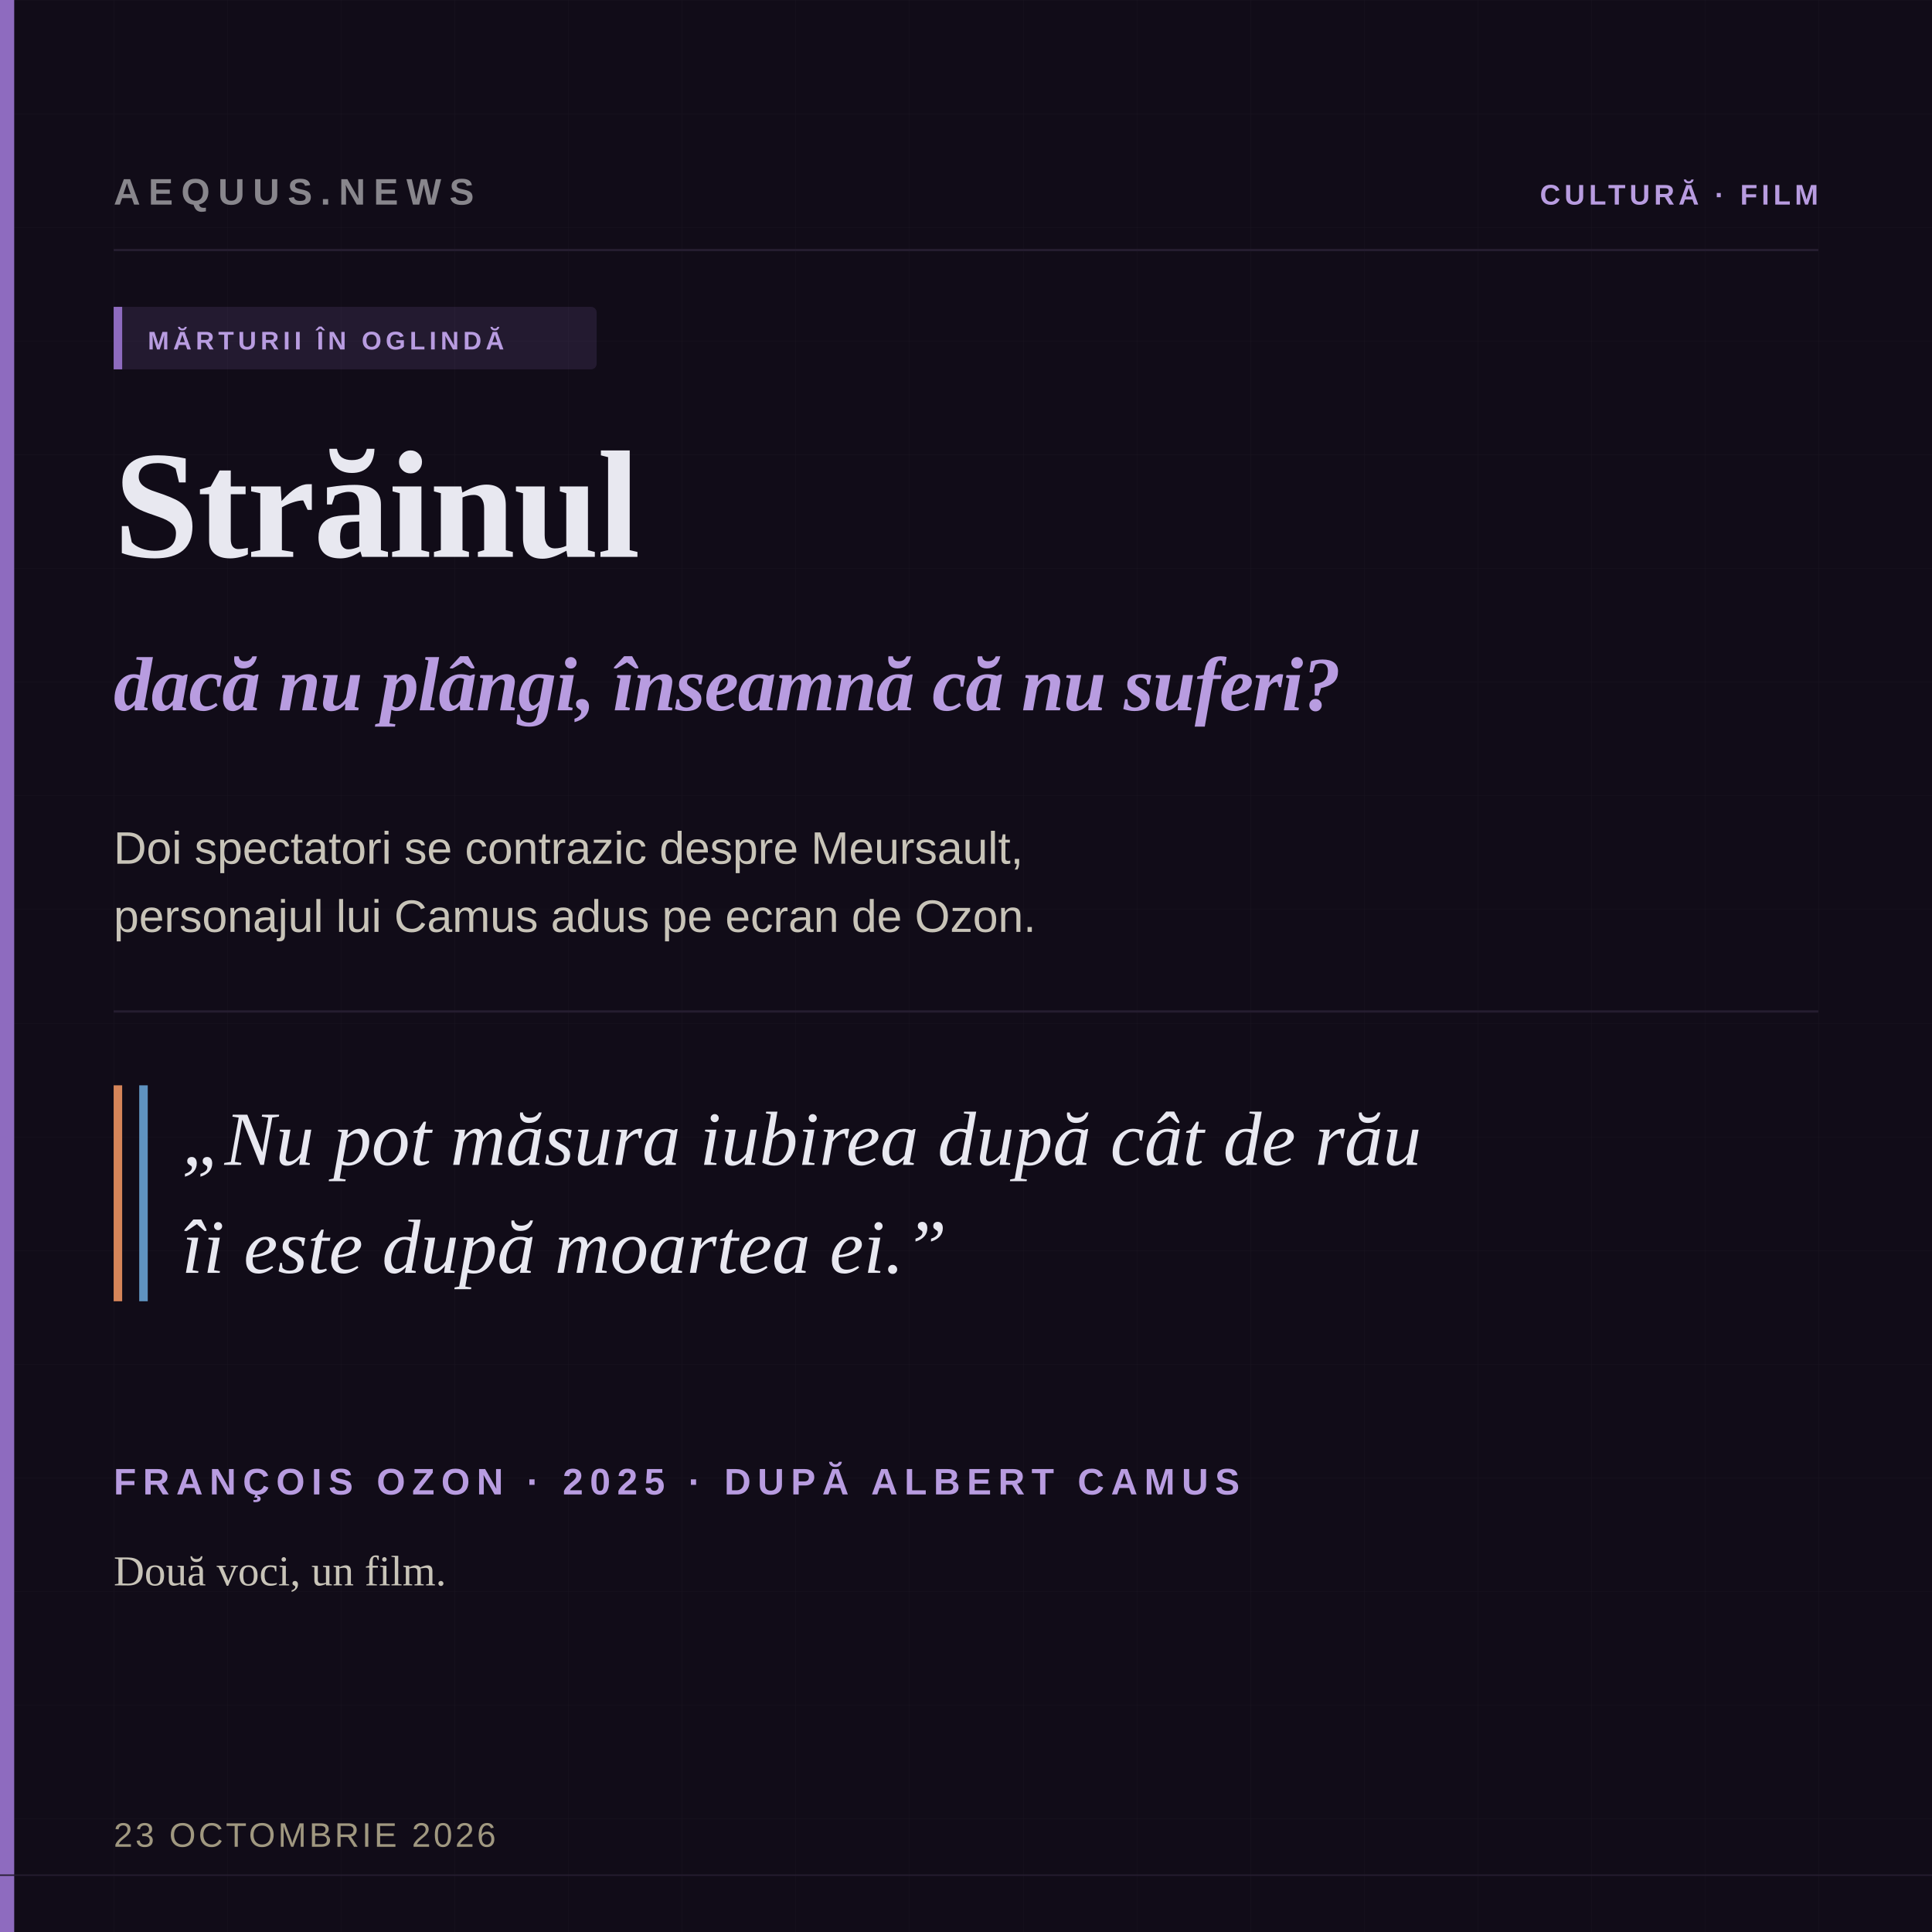
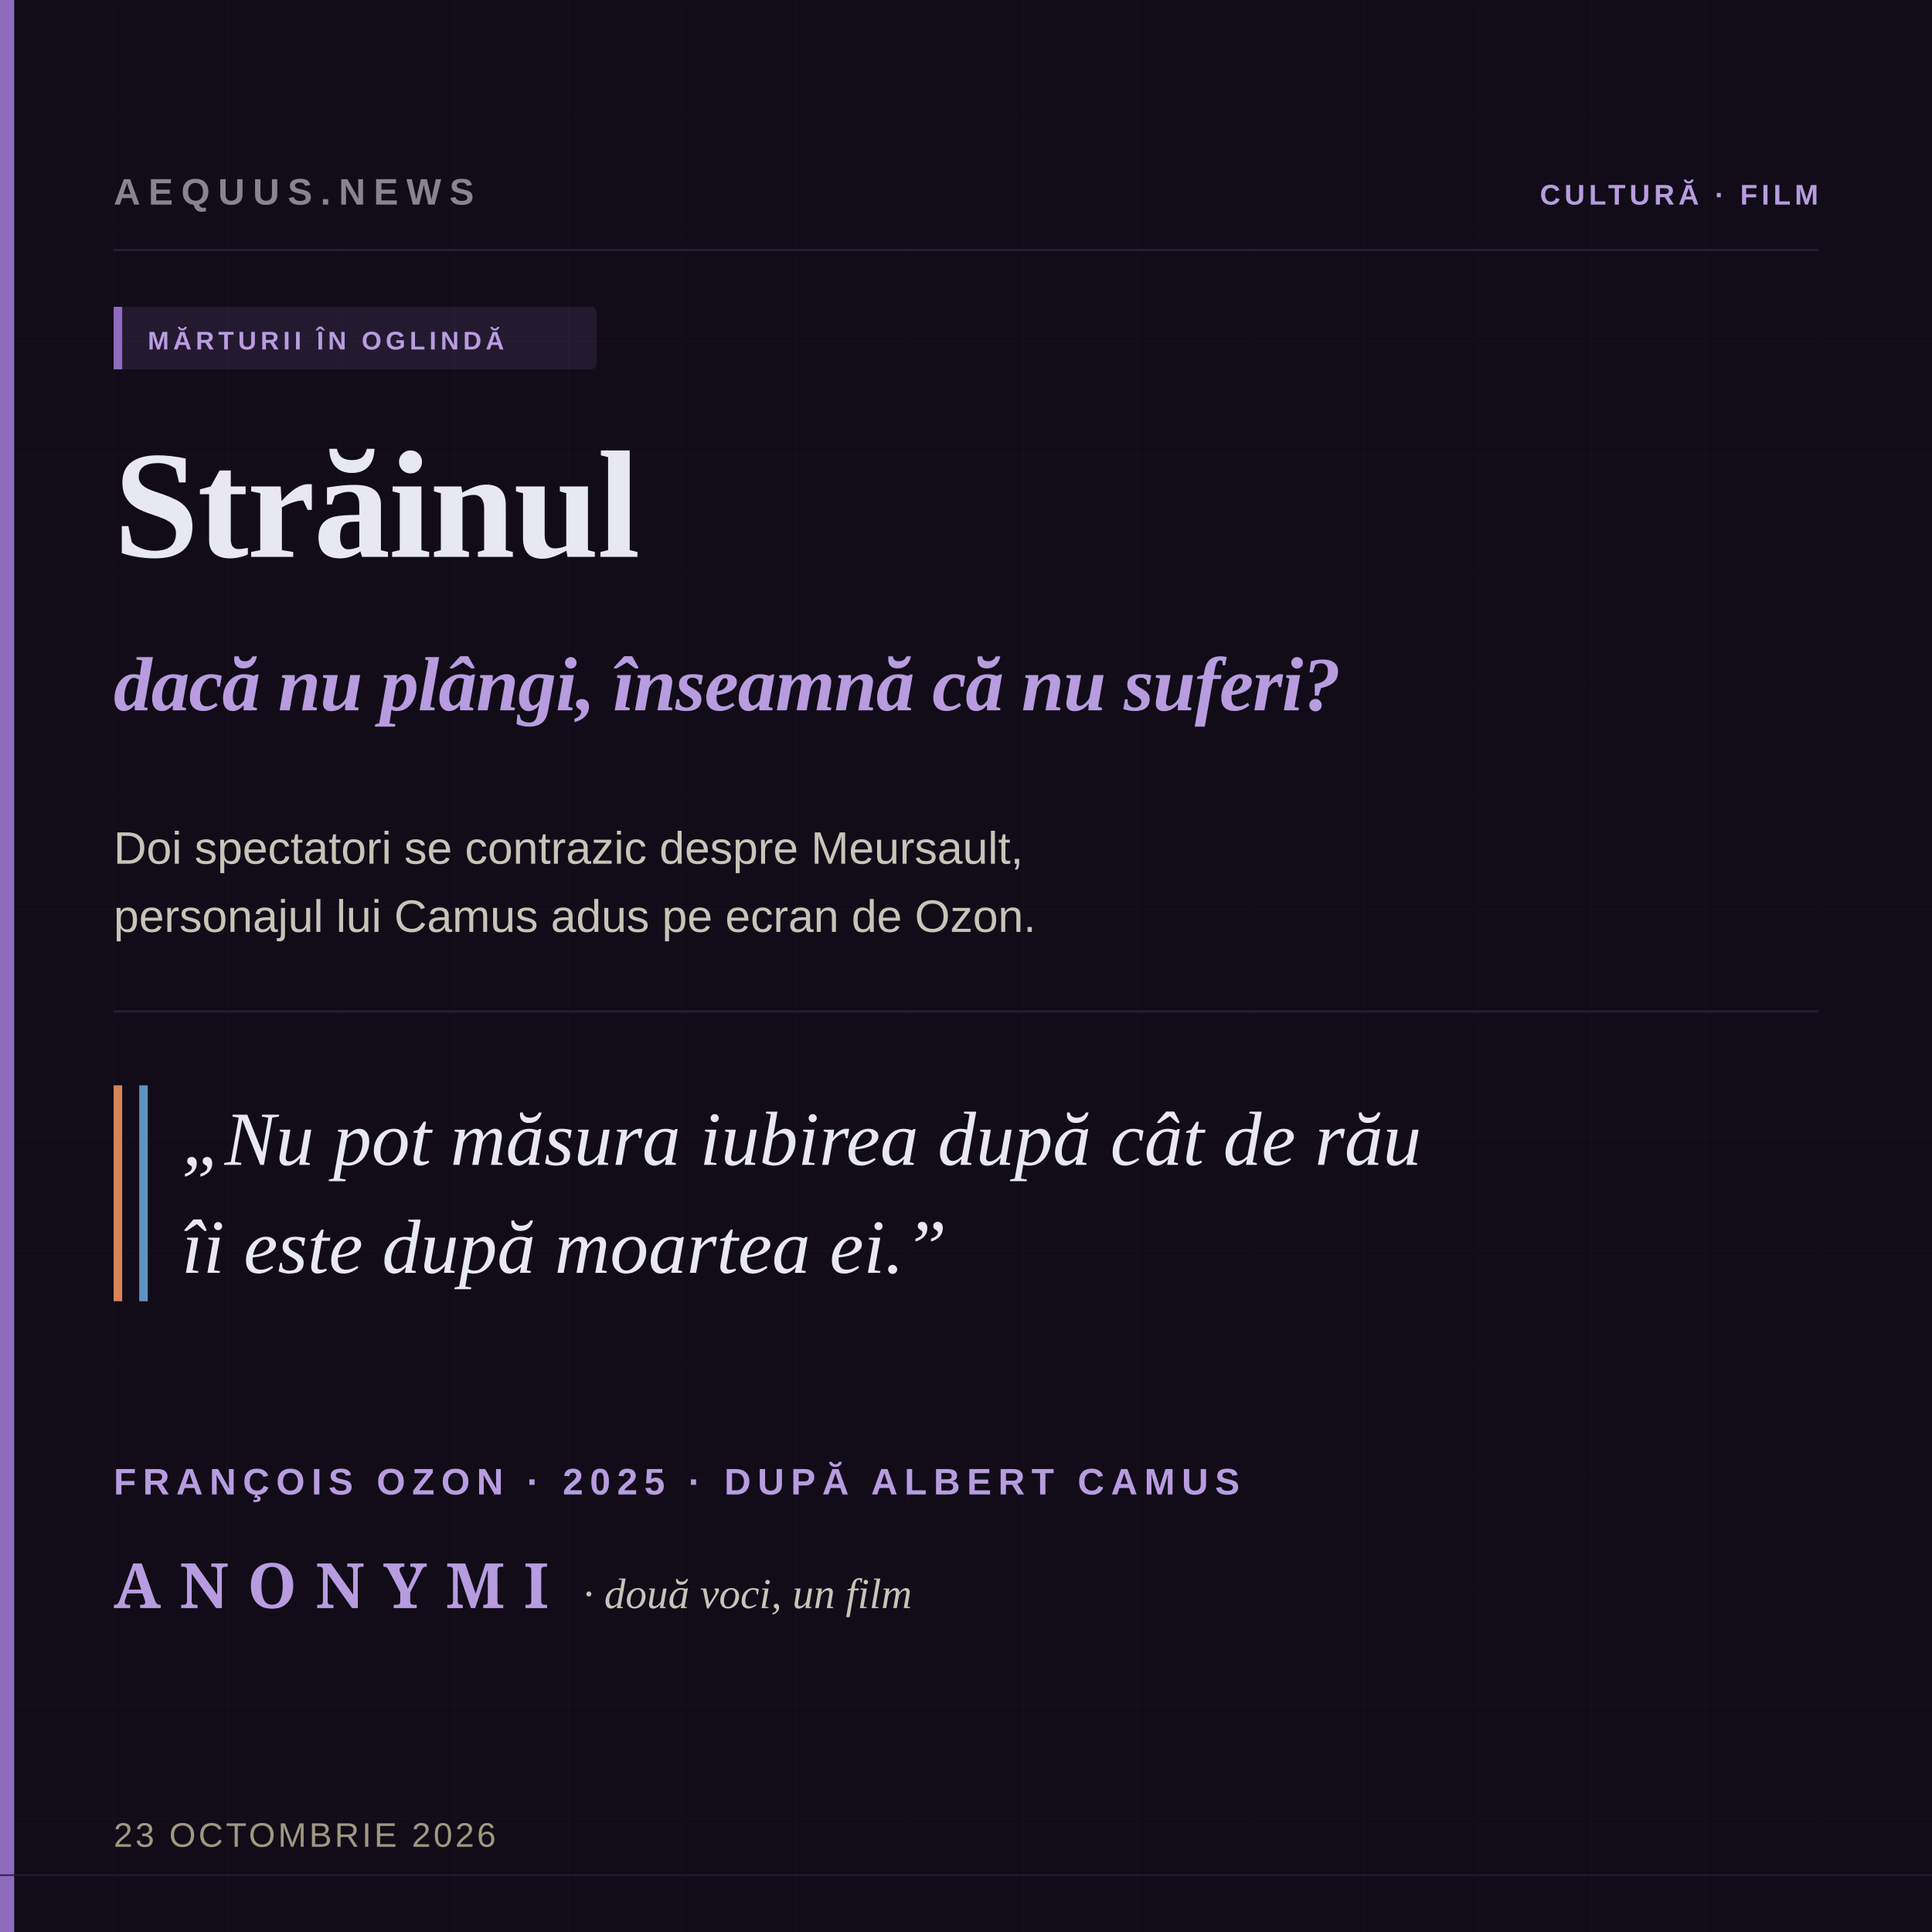
<svg xmlns="http://www.w3.org/2000/svg" viewBox="0 0 680 680" width="680" height="680">
  <rect width="680" height="680" fill="#110c18" />
  <defs>
    <pattern id="grid" width="40" height="40" patternUnits="userSpaceOnUse">
      <path d="M 40 0 L 0 0 0 40" fill="none" stroke="#ffffff" stroke-width="0.15" opacity="0.06" />
    </pattern>
  </defs>
  <rect width="680" height="680" fill="url(#grid)" />
  <rect x="0" y="0" width="5" height="680" fill="#8e6bbf" />
  <text x="40" y="72" font-family="'Helvetica Neue', Arial, sans-serif" font-size="13" font-weight="800" fill="#ffffff" letter-spacing="0.22em" opacity="0.5">AEQUUS.NEWS</text>
  <text x="640" y="72" font-family="'Helvetica Neue', Arial, sans-serif" font-size="10" font-weight="700" fill="#b89ce0" letter-spacing="0.14em" text-anchor="end">CULTURĂ · FILM</text>
  <line x1="40" y1="88" x2="640" y2="88" stroke="#251d30" stroke-width="0.8" />
  <rect x="40" y="108" width="170" height="22" rx="2" fill="rgba(142,107,191,0.15)" />
  <rect x="40" y="108" width="3" height="22" fill="#8e6bbf" />
  <text x="52" y="123" font-family="'Helvetica Neue', Arial, sans-serif" font-size="9" font-weight="700" fill="#b89ce0" letter-spacing="0.16em">MĂRTURII ÎN OGLINDĂ</text>
  <text x="40" y="196" font-family="Georgia, 'Times New Roman', serif" font-size="54" font-weight="700" fill="#e8e8f0" letter-spacing="-0.01em">Străinul</text>
  <text x="40" y="250" font-family="Georgia, 'Times New Roman', serif" font-size="27" font-weight="700" font-style="italic" fill="#b89ce0" letter-spacing="-0.01em">dacă nu plângi, înseamnă că nu suferi?</text>
  <text x="40" y="304" font-family="'Helvetica Neue', Arial, sans-serif" font-size="16" fill="#c8c4b8">Doi spectatori se contrazic despre Meursault,</text>
  <text x="40" y="328" font-family="'Helvetica Neue', Arial, sans-serif" font-size="16" fill="#c8c4b8">personajul lui Camus adus pe ecran de Ozon.</text>
  <line x1="40" y1="356" x2="640" y2="356" stroke="#251d30" stroke-width="0.8" />
  <rect x="40" y="382" width="3" height="76" fill="#d68559" />
  <rect x="49" y="382" width="3" height="76" fill="#5f93c0" />
  <text x="64" y="410" font-family="Georgia, 'Times New Roman', serif" font-size="27" font-style="italic" fill="#e8e8f0">„Nu pot măsura iubirea după cât de rău</text>
  <text x="64" y="448" font-family="Georgia, 'Times New Roman', serif" font-size="27" font-style="italic" fill="#e8e8f0">îi este după moartea ei.”</text>
  <text x="40" y="526" font-family="'Helvetica Neue', Arial, sans-serif" font-size="13" font-weight="700" fill="#b89ce0" letter-spacing="0.18em">FRANÇOIS OZON · 2025 · DUPĂ ALBERT CAMUS</text>
-   <text x="40" y="558" font-family="Georgia, 'Times New Roman', serif" font-size="15" fill="#c8c4b8">Două voci, un film.</text>
+   <text x="40" y="566" font-family="Cinzel, Georgia, serif" font-size="22" font-weight="600" fill="#b89ce0" letter-spacing="0.3em">ANONYMI<tspan font-family="Georgia, 'Times New Roman', serif" font-size="15" font-weight="normal" font-style="italic" fill="#c8c4b8" letter-spacing="0" dx="12">· două voci, un film</tspan>
+   </text>
  <line x1="0" y1="660" x2="680" y2="660" stroke="#251d30" stroke-width="0.5" />
  <text x="40" y="650" font-family="Arial, sans-serif" font-size="12" fill="#a09880" letter-spacing="0.08em">23 OCTOMBRIE 2026</text>
</svg>
